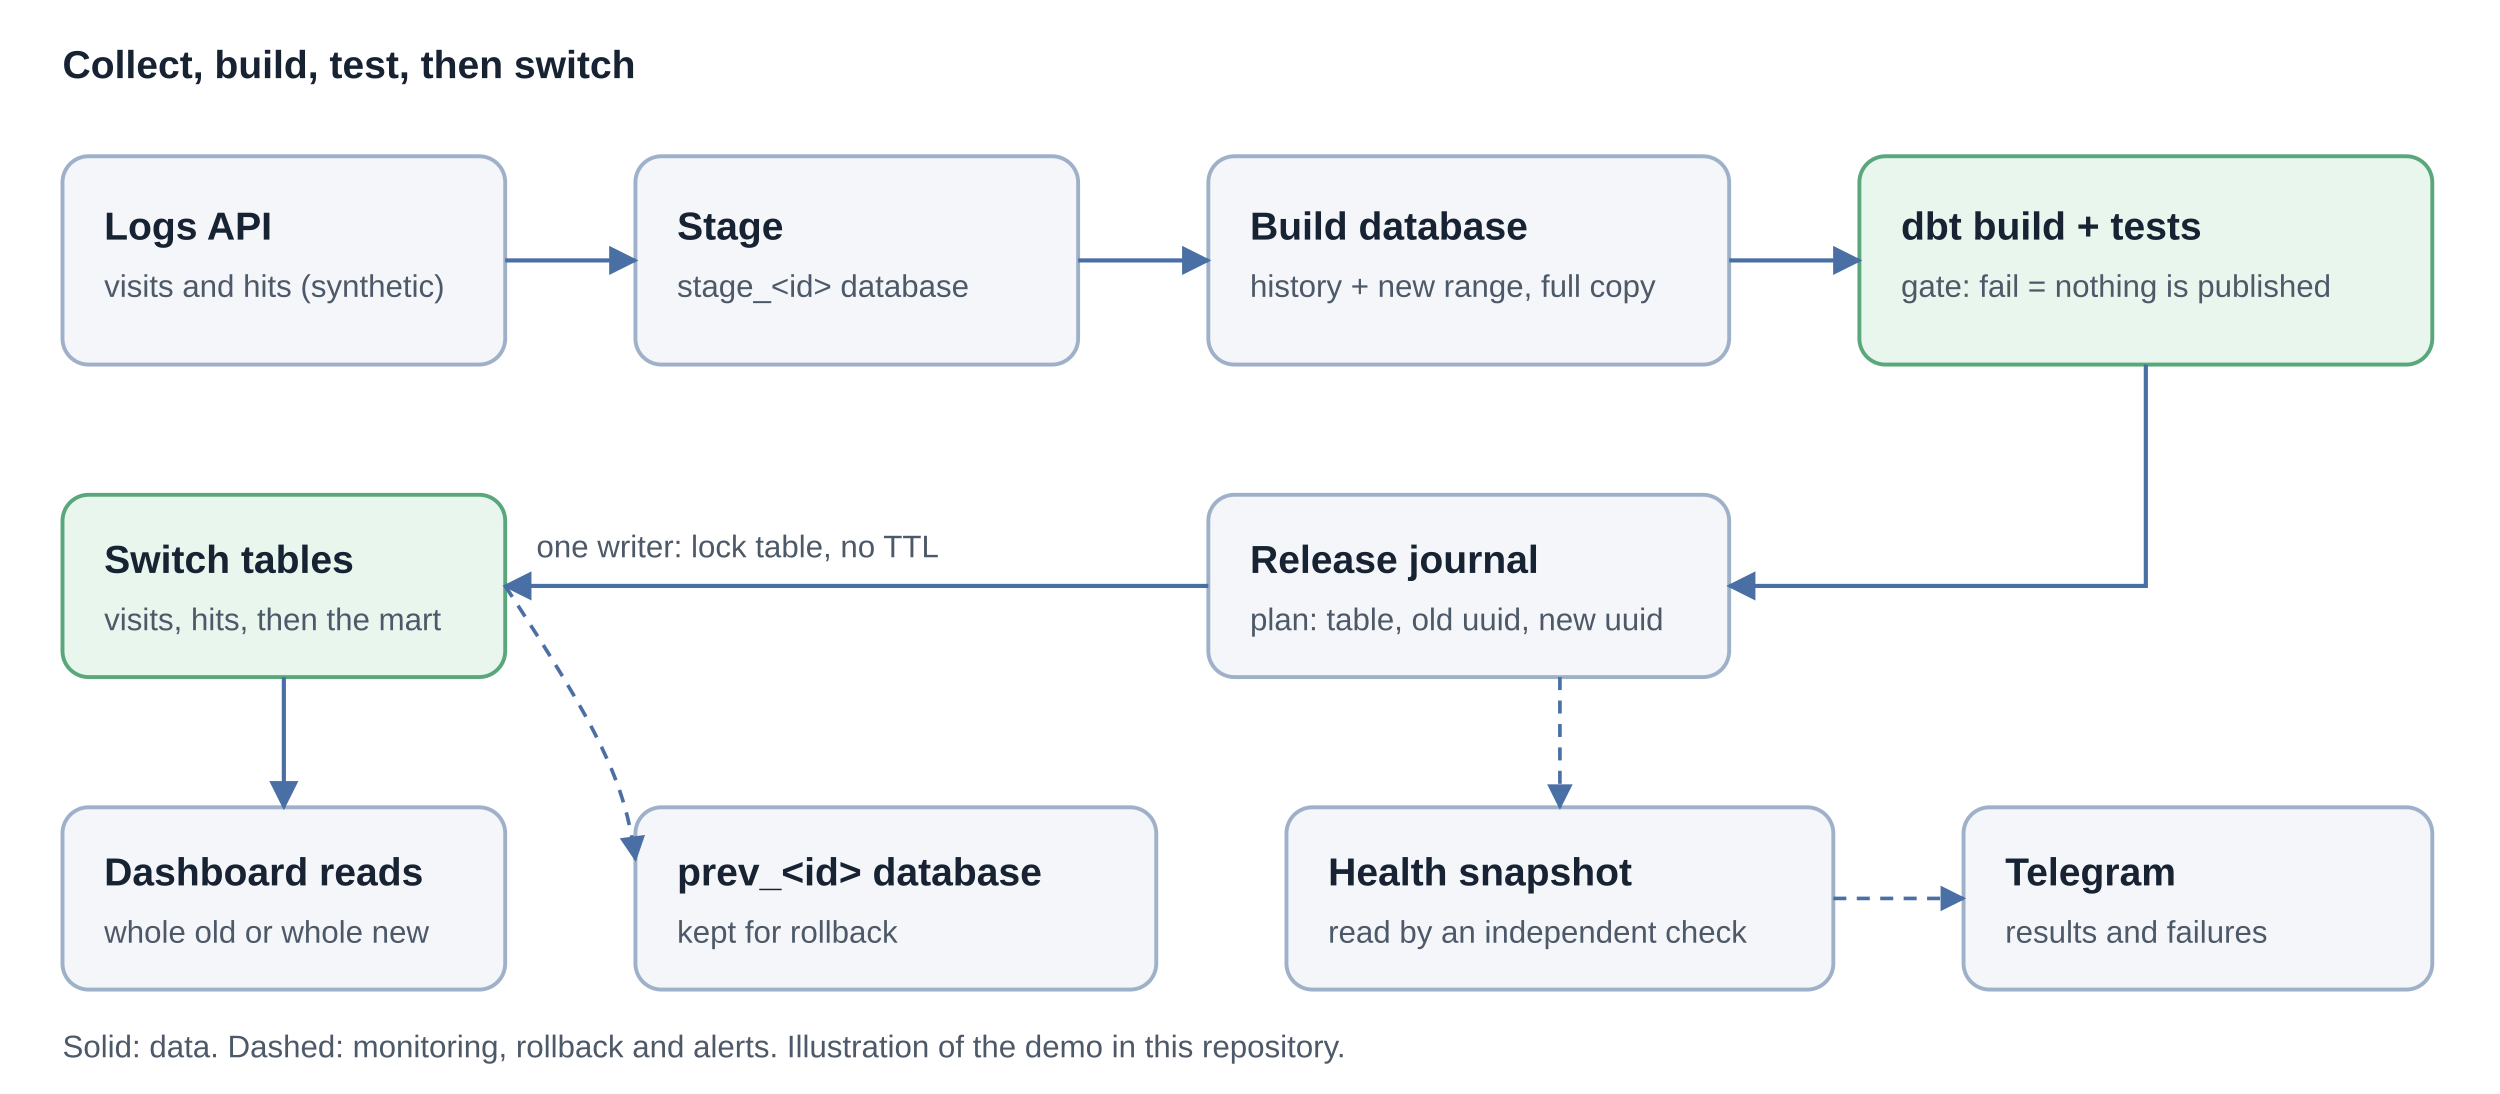
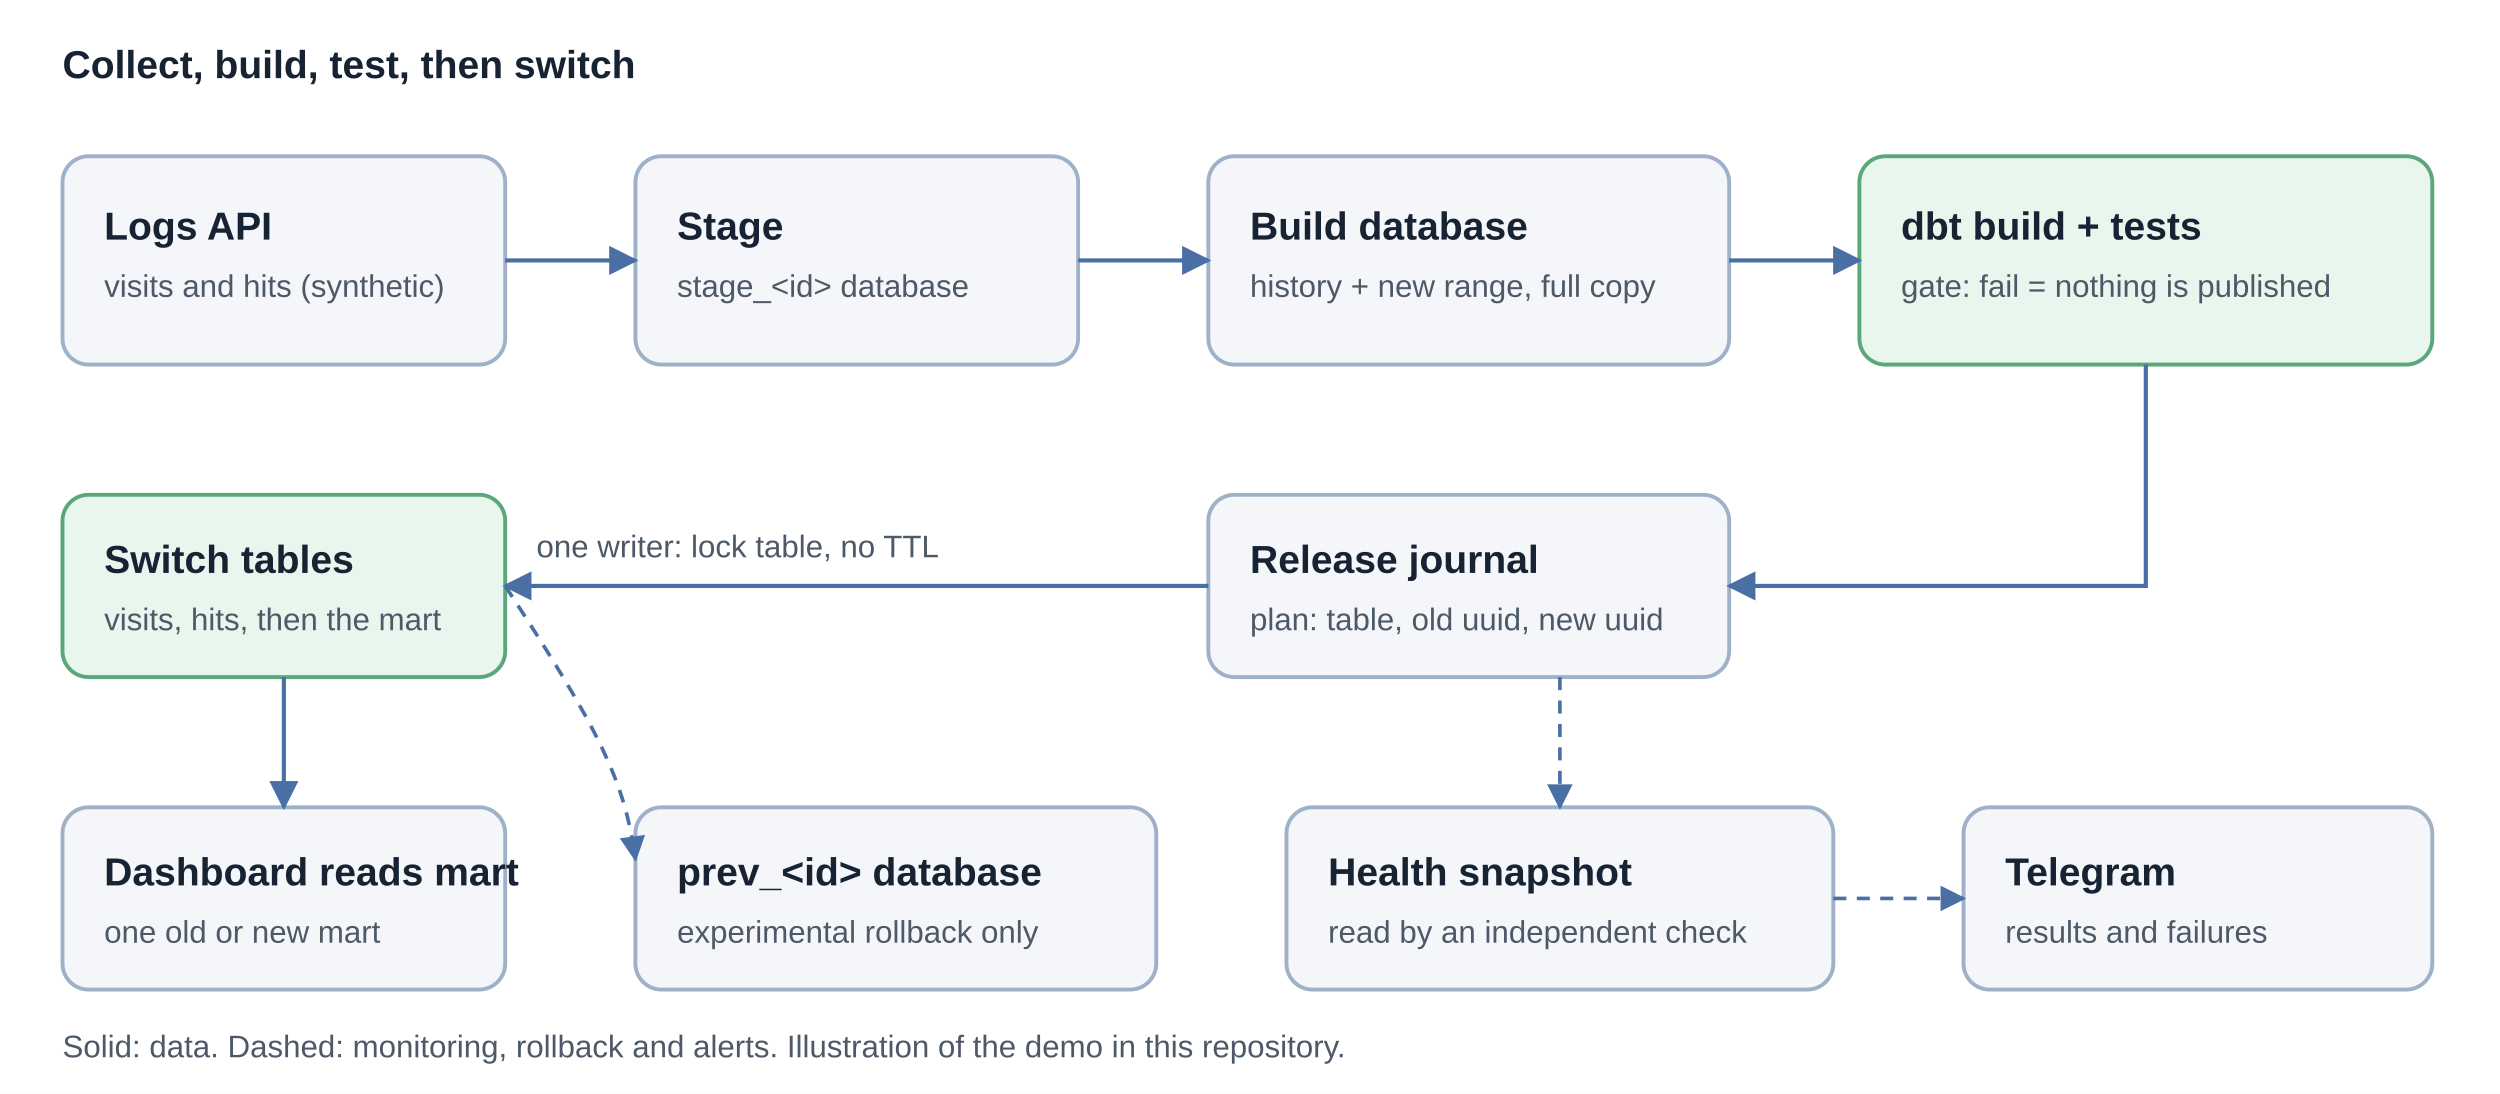
<svg xmlns="http://www.w3.org/2000/svg" viewBox="0 0 960 420" font-family="Arial, Helvetica, sans-serif">
  <defs>
    <marker id="a" viewBox="0 0 10 10" refX="9" refY="5" markerWidth="7" markerHeight="7" orient="auto">
      <path d="M0 0L10 5L0 10z" fill="#4a6fa5" />
    </marker>
    <style>
      .box{fill:#f4f6fa;stroke:#9fb1c9;stroke-width:1.5}
      .hot{fill:#e8f6ee;stroke:#5aa77b;stroke-width:1.5}
      .t{font-size:15px;font-weight:700;fill:#172333}
      .s{font-size:12px;fill:#4d5968}
      .l{stroke:#4a6fa5;stroke-width:1.6;fill:none;marker-end:url(#a)}
      .d{stroke:#4a6fa5;stroke-width:1.4;fill:none;stroke-dasharray:5 4;marker-end:url(#a)}
    </style>
  </defs>
  <rect width="960" height="420" fill="#ffffff" />
  <text x="24" y="30" class="t" font-size="18">Collect, build, test, then switch</text>
  <rect class="box" x="24" y="60" width="170" height="80" rx="10" />
  <text x="40" y="92" class="t">Logs API</text>
  <text x="40" y="114" class="s">visits and hits (synthetic)</text>
  <rect class="box" x="244" y="60" width="170" height="80" rx="10" />
  <text x="260" y="92" class="t">Stage</text>
  <text x="260" y="114" class="s">stage_&lt;id&gt; database</text>
  <rect class="box" x="464" y="60" width="200" height="80" rx="10" />
  <text x="480" y="92" class="t">Build database</text>
  <text x="480" y="114" class="s">history + new range, full copy</text>
  <rect class="hot" x="714" y="60" width="220" height="80" rx="10" />
  <text x="730" y="92" class="t">dbt build + tests</text>
  <text x="730" y="114" class="s">gate: fail = nothing is published</text>
  <path class="l" d="M194 100H244" />
  <path class="l" d="M414 100H464" />
  <path class="l" d="M664 100H714" />
  <rect class="box" x="464" y="190" width="200" height="70" rx="10" />
  <text x="480" y="220" class="t">Release journal</text>
  <text x="480" y="242" class="s">plan: table, old uuid, new uuid</text>
  <path class="l" d="M824 140V225H664" />
  <text x="206" y="214" class="s">one writer: lock table, no TTL</text>
  <rect class="hot" x="24" y="190" width="170" height="70" rx="10" />
  <text x="40" y="220" class="t">Switch tables</text>
  <text x="40" y="242" class="s">visits, hits, then the mart</text>
  <path class="l" d="M464 225H194" />
  <rect class="box" x="24" y="310" width="170" height="70" rx="10" />
-   <text x="40" y="340" class="t">Dashboard reads</text>
-   <text x="40" y="362" class="s">whole old or whole new</text>
+   <text x="40" y="340" class="t">Dashboard reads mart</text>
+   <text x="40" y="362" class="s">one old or new mart</text>
  <path class="l" d="M109 260V310" />
  <rect class="box" x="244" y="310" width="200" height="70" rx="10" />
  <text x="260" y="340" class="t">prev_&lt;id&gt; database</text>
-   <text x="260" y="362" class="s">kept for rollback</text>
+   <text x="260" y="362" class="s">experimental rollback only</text>
  <path class="d" d="M194 225C230 280 240 300 244 330" />
  <rect class="box" x="494" y="310" width="210" height="70" rx="10" />
  <text x="510" y="340" class="t">Health snapshot</text>
  <text x="510" y="362" class="s">read by an independent check</text>
  <rect class="box" x="754" y="310" width="180" height="70" rx="10" />
  <text x="770" y="340" class="t">Telegram</text>
  <text x="770" y="362" class="s">results and failures</text>
  <path class="d" d="M599 260V310" />
  <path class="d" d="M704 345H754" />
  <text x="24" y="406" class="s">Solid: data. Dashed: monitoring, rollback and alerts. Illustration of the demo in this repository.</text>
</svg>
